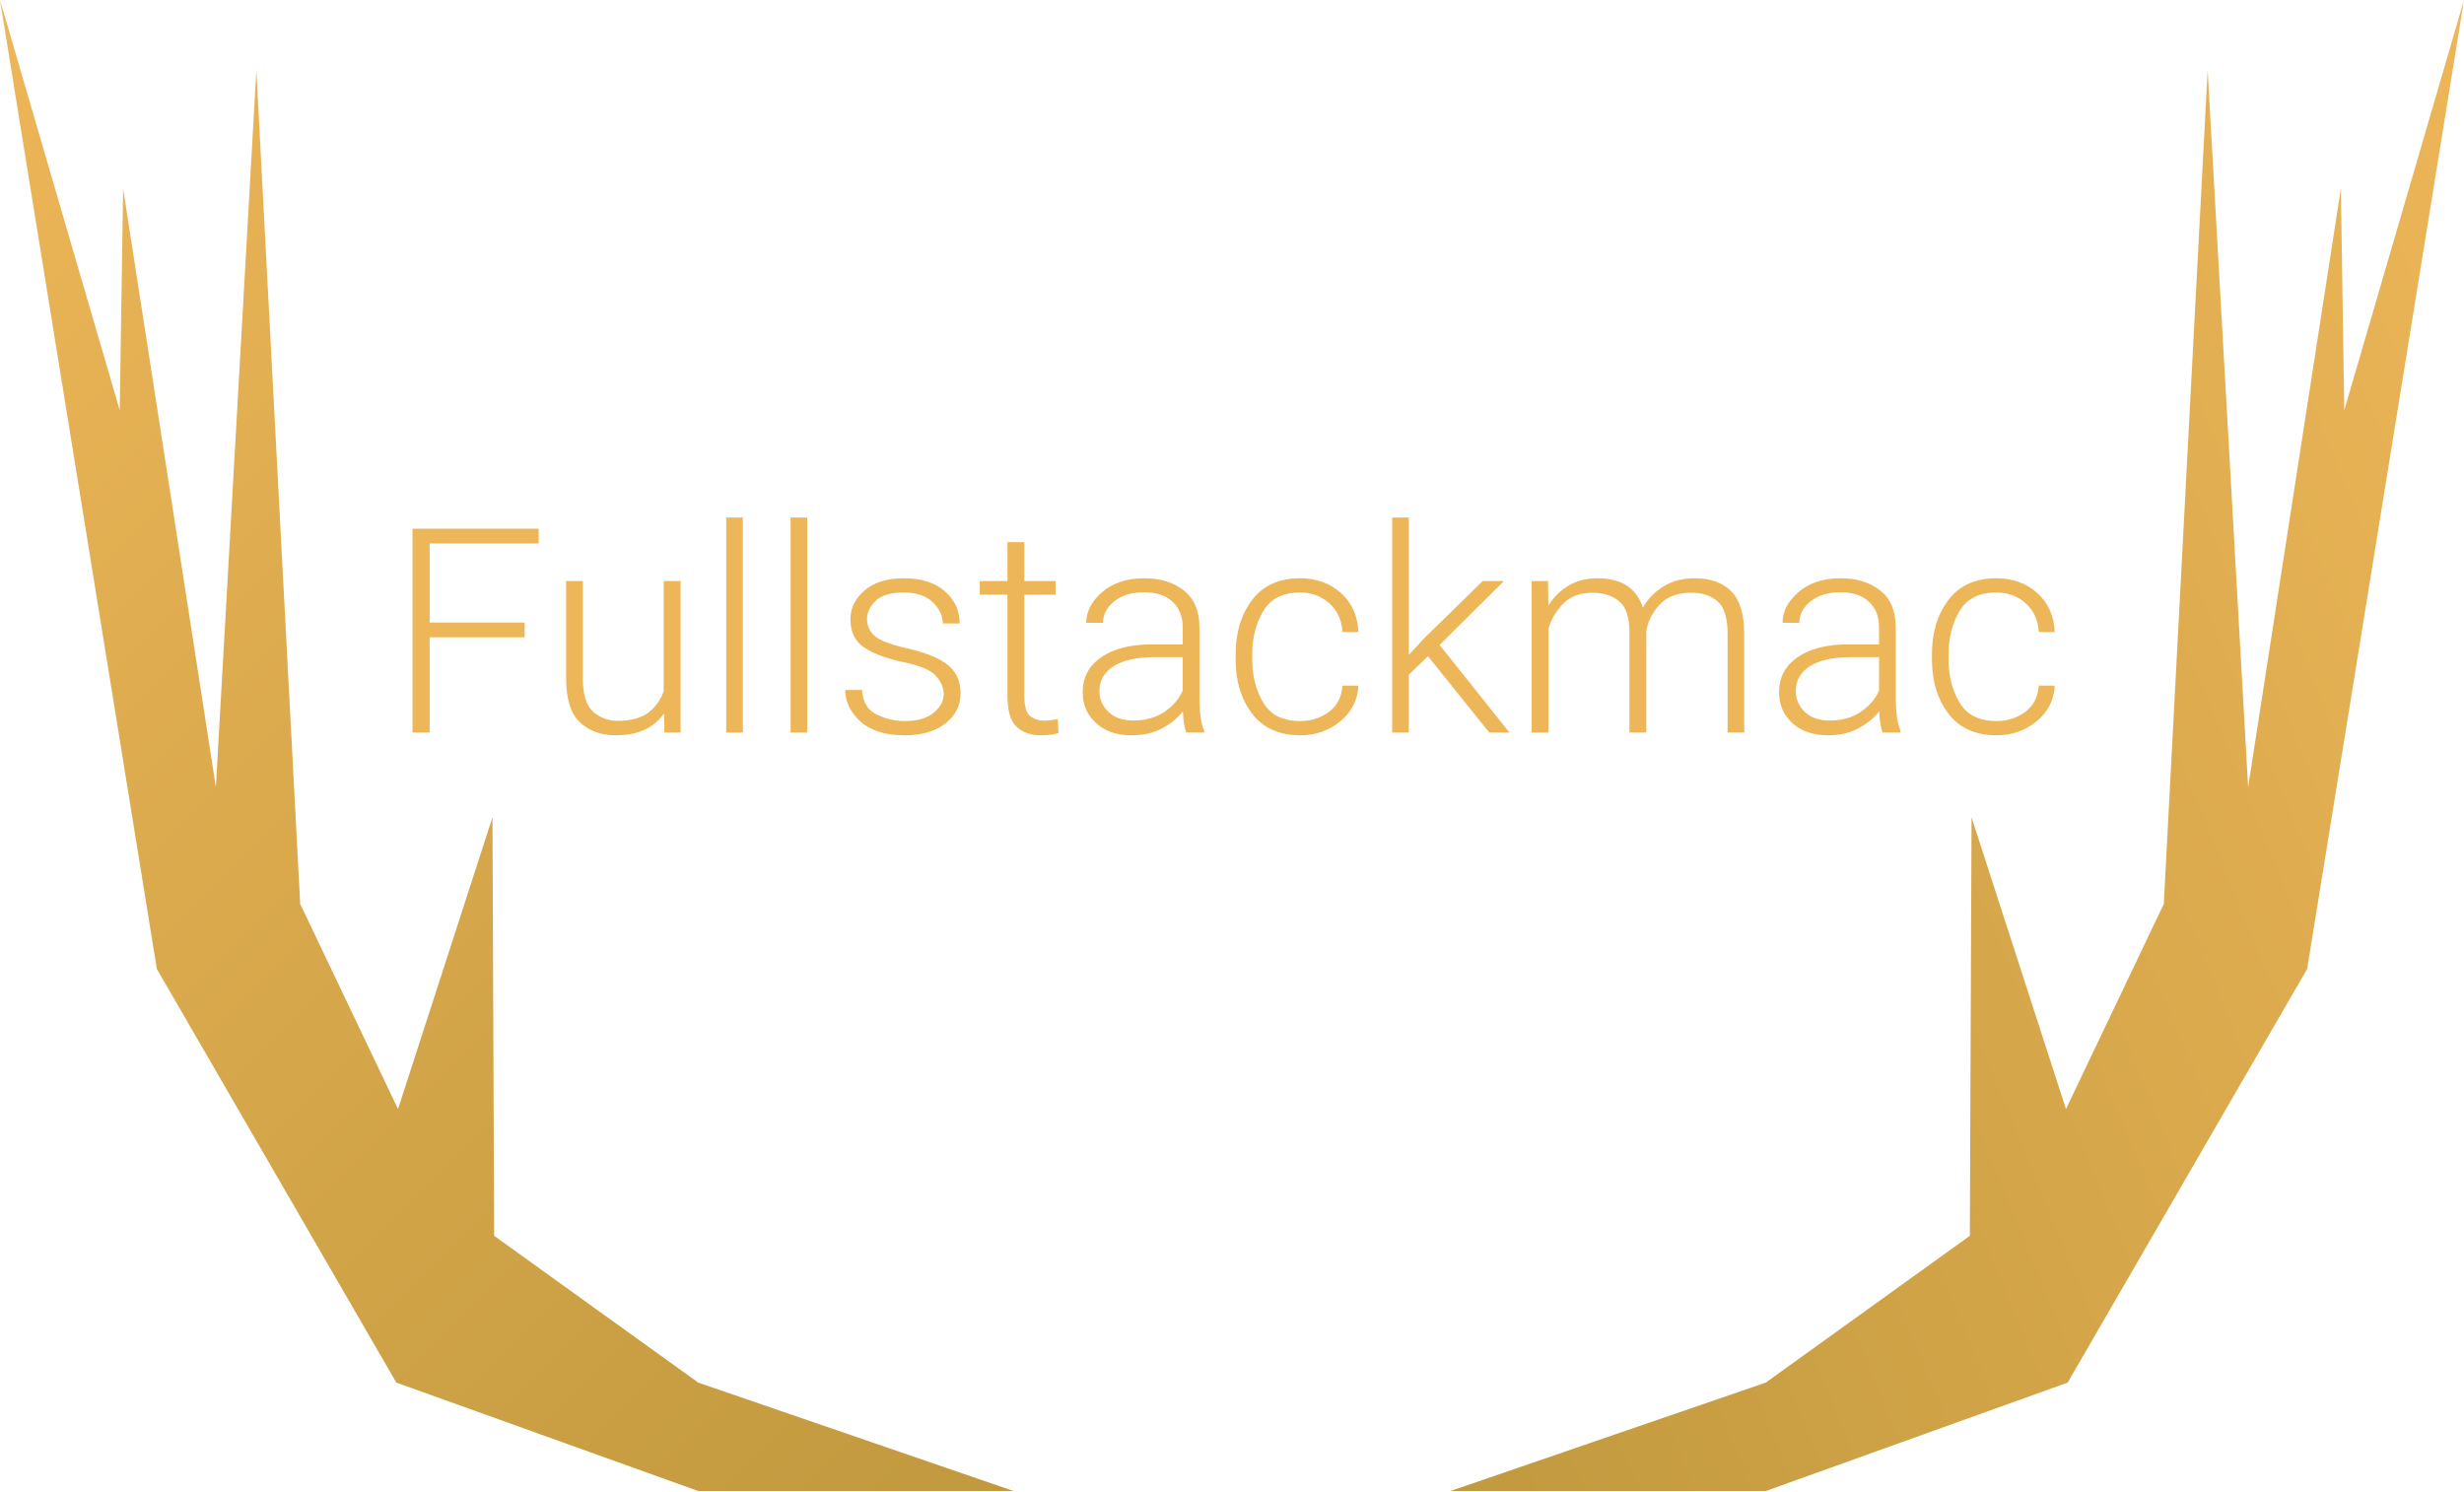
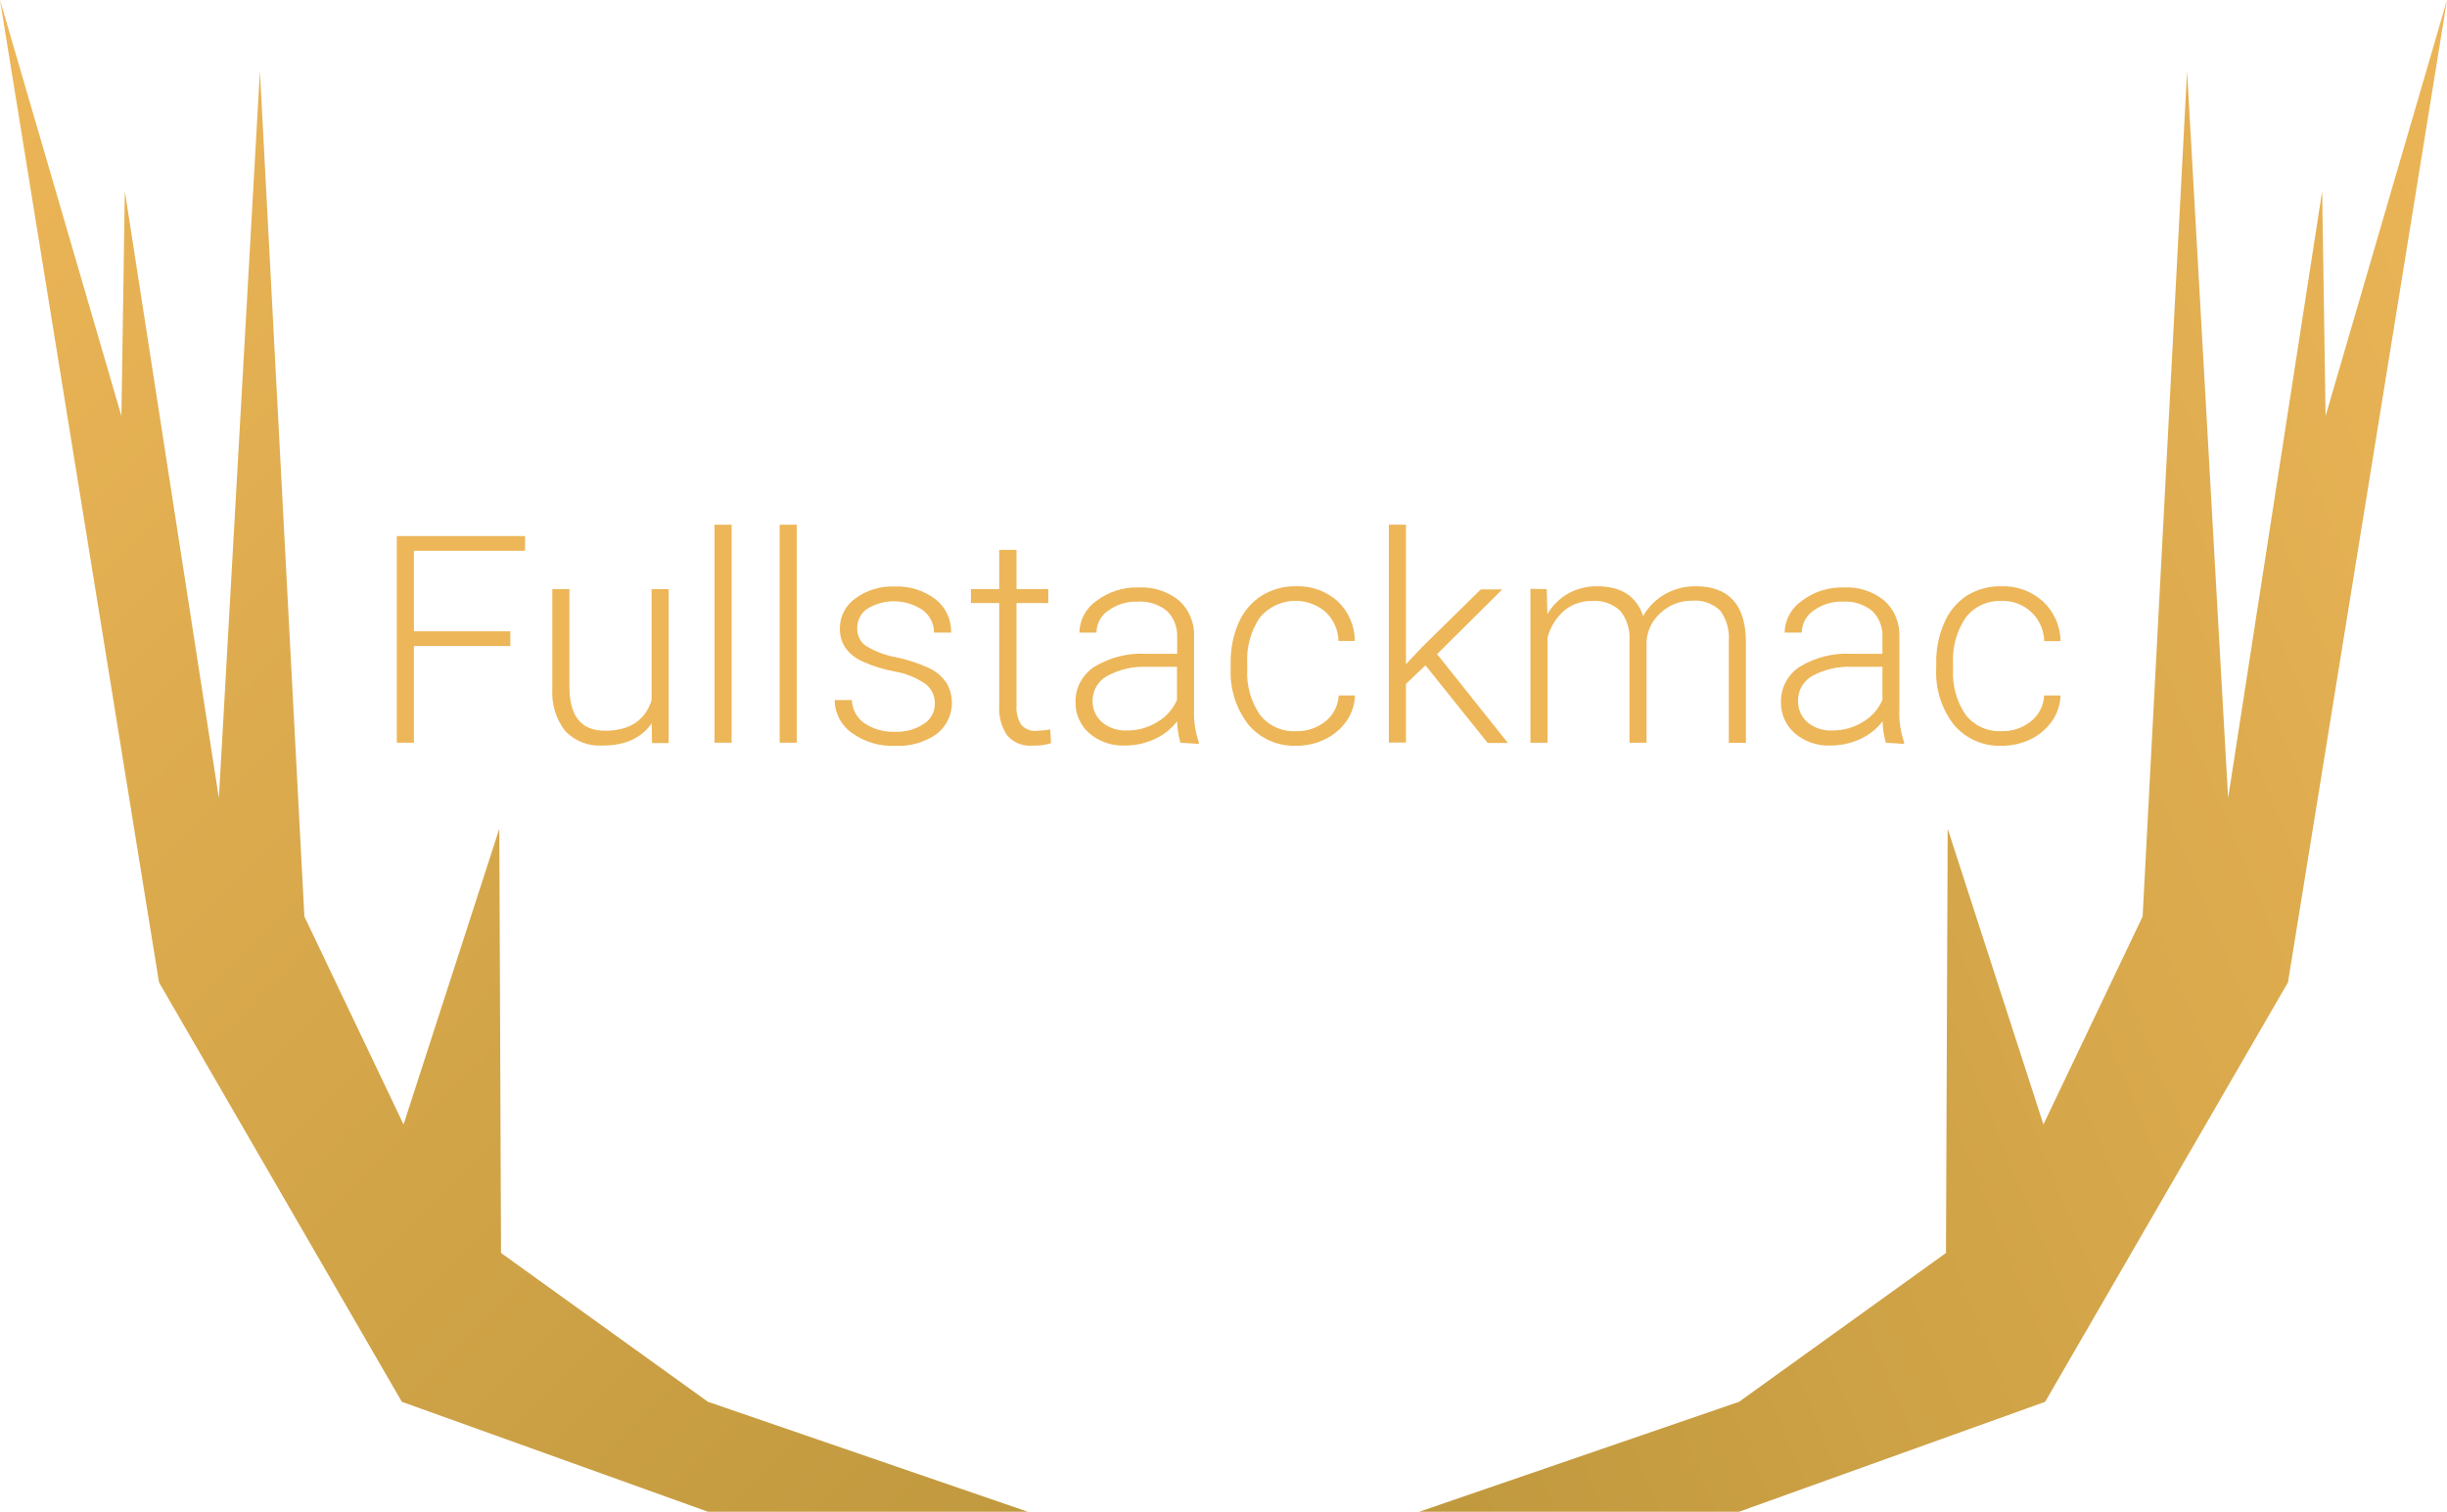
- <svg xmlns="http://www.w3.org/2000/svg" xmlns:xlink="http://www.w3.org/1999/xlink" viewBox="0 0 292.2 176.84">
+ <svg xmlns="http://www.w3.org/2000/svg" xmlns:xlink="http://www.w3.org/1999/xlink" viewBox="0 0 286.2 176.84">
  <defs>
-     <style>.cls-1{fill:url(#linear-gradient);}.cls-2{fill:url(#linear-gradient-2);}.cls-3{font-size:34px;fill:#edb658;font-family:Roboto-Light, Roboto;font-weight:300;}.cls-4{letter-spacing:-0.01em;}</style>
+     <style>.cls-1{fill:url(#linear-gradient);}.cls-2{fill:url(#linear-gradient-2);}.cls-3{fill:#edb658;}</style>
    <linearGradient id="linear-gradient" x1="-23.72" y1="23.72" x2="124.8" y2="172.24" gradientUnits="userSpaceOnUse">
      <stop offset="0.01" stop-color="#edb658" />
      <stop offset="1" stop-color="#c1993e" />
    </linearGradient>
-     <linearGradient id="linear-gradient-2" x1="-159.01" y1="-12.71" x2="77.74" y2="224.05" gradientTransform="matrix(-0.41, 0, 0, 1, 222.63, 0)" xlink:href="#linear-gradient" />
+     <linearGradient id="linear-gradient-2" x1="-1316.81" y1="-12.71" x2="-1080.05" y2="224.05" gradientTransform="matrix(-0.41, 0, 0, 1, -252.46, 0)" xlink:href="#linear-gradient" />
  </defs>
  <g id="Layer_2" data-name="Layer 2">
    <g id="Layer_1-2" data-name="Layer 1">
      <polygon class="cls-1" points="0 0 18.6 114.92 47 163.98 82.8 176.84 120.2 176.84 82.8 163.98 58.6 146.57 58.4 96.94 47.2 131.54 35.6 107.21 30.4 8.31 25.6 93.36 14.6 22.35 14.2 48.66 0 0" />
-       <polygon class="cls-2" points="292.2 0 273.6 114.92 245.2 163.98 209.4 176.84 172 176.84 209.4 163.98 233.6 146.57 233.8 96.94 245 131.54 256.6 107.21 261.8 8.31 266.6 93.36 277.6 22.35 278 48.66 292.2 0" />
-       <text class="cls-3" transform="translate(45.84 86.88)">
-         <tspan class="cls-4">F</tspan>
-         <tspan x="18.76" y="0">ullstackmac</tspan>
-       </text>
+       <polygon class="cls-2" points="286.2 0 267.6 114.92 239.2 163.98 203.4 176.84 166 176.84 203.4 163.98 227.6 146.57 227.8 96.94 239 131.54 250.6 107.21 255.8 8.31 260.6 93.36 271.6 22.35 272 48.66 286.2 0" />
+       <path class="cls-3" d="M59.69,75.57H48.41V86.88h-2V62.71h15v1.72H48.41v9.42H59.69Z" />
+       <path class="cls-3" d="M76.22,84.6q-1.78,2.61-5.73,2.61a5.55,5.55,0,0,1-4.36-1.67A7.28,7.28,0,0,1,64.6,80.6V68.92h2V80.35q0,5.13,4.15,5.13c2.87,0,4.7-1.19,5.46-3.56v-13h2v18H76.26Z" />
+       <path class="cls-3" d="M85.57,86.88h-2V61.38h2Z" />
+       <path class="cls-3" d="M93.19,86.88h-2V61.38h2Z" />
+       <path class="cls-3" d="M109.34,82.31a2.81,2.81,0,0,0-1.19-2.37,9,9,0,0,0-3.57-1.4,16,16,0,0,1-3.71-1.17,4.85,4.85,0,0,1-2-1.6,4,4,0,0,1-.64-2.29A4.25,4.25,0,0,1,100.05,70a7.18,7.18,0,0,1,4.54-1.39,7.41,7.41,0,0,1,4.83,1.49A4.77,4.77,0,0,1,111.24,74h-2a3.22,3.22,0,0,0-1.32-2.63,6,6,0,0,0-6.47-.17,2.7,2.7,0,0,0-1.19,2.27,2.45,2.45,0,0,0,1,2.08,10.54,10.54,0,0,0,3.6,1.35,17.3,17.3,0,0,1,3.92,1.31,5.12,5.12,0,0,1,1.93,1.68,4.62,4.62,0,0,1-1.2,6,7.82,7.82,0,0,1-4.79,1.36,8.07,8.07,0,0,1-5.09-1.52,4.67,4.67,0,0,1-2-3.84h2a3.45,3.45,0,0,0,1.47,2.71,6,6,0,0,0,3.58,1,5.63,5.63,0,0,0,3.35-.91A2.73,2.73,0,0,0,109.34,82.31Z" />
+       <path class="cls-3" d="M118.89,64.32v4.6h3.72v1.62h-3.72v12a3.72,3.72,0,0,0,.54,2.22,2.08,2.08,0,0,0,1.8.73,12.2,12.2,0,0,0,1.61-.16l.08,1.61a6.39,6.39,0,0,1-2.12.28,3.51,3.51,0,0,1-3-1.19,5.57,5.57,0,0,1-.93-3.49v-12h-3.31V68.92h3.31v-4.6Z" />
+       <path class="cls-3" d="M138.06,86.88a9.62,9.62,0,0,1-.38-2.51,6.88,6.88,0,0,1-2.66,2.1,8.23,8.23,0,0,1-3.43.74,6,6,0,0,1-4.19-1.44,4.72,4.72,0,0,1-1.61-3.66A4.82,4.82,0,0,1,128,78a10.53,10.53,0,0,1,6.08-1.52h3.6v-2a4,4,0,0,0-1.18-3,4.94,4.94,0,0,0-3.46-1.1,5.47,5.47,0,0,0-3.44,1.06,3.15,3.15,0,0,0-1.36,2.56l-2,0a4.63,4.63,0,0,1,2-3.71,7.71,7.71,0,0,1,4.9-1.57,7,7,0,0,1,4.74,1.51,5.4,5.4,0,0,1,1.78,4.19v8.5a10.41,10.41,0,0,0,.55,3.9v.2Zm-6.24-1.43a6.66,6.66,0,0,0,3.56-1,5.6,5.6,0,0,0,2.28-2.57V78h-3.55a9,9,0,0,0-4.65,1.09,3.27,3.27,0,0,0-1.67,2.9,3.21,3.21,0,0,0,1.12,2.51A4.23,4.23,0,0,0,131.82,85.45Z" />
+       <path class="cls-3" d="M151.58,85.53a5.22,5.22,0,0,0,3.47-1.17,4.08,4.08,0,0,0,1.52-3h1.91a5.58,5.58,0,0,1-1,3,6.5,6.5,0,0,1-2.51,2.12,7.59,7.59,0,0,1-3.36.76A7,7,0,0,1,146,84.75a10,10,0,0,1-2.06-6.6v-.6a11.23,11.23,0,0,1,.93-4.7,7.12,7.12,0,0,1,2.66-3.15,7.38,7.38,0,0,1,4.06-1.12,6.94,6.94,0,0,1,4.87,1.76,6.44,6.44,0,0,1,2,4.64h-1.91a4.85,4.85,0,0,0-1.52-3.41,5.43,5.43,0,0,0-7.67.65,8.79,8.79,0,0,0-1.48,5.45v.58a8.6,8.6,0,0,0,1.48,5.36A5,5,0,0,0,151.58,85.53Z" />
+       <path class="cls-3" d="M166.72,77.83,164.44,80v6.86h-2V61.38h2V77.7l1.88-2,6.87-6.75h2.51l-7.62,7.57,8.28,10.39H174Z" />
+       <path class="cls-3" d="M180.91,68.92l.07,2.92a6.53,6.53,0,0,1,2.49-2.44,6.83,6.83,0,0,1,3.32-.82c2.83,0,4.63,1.17,5.39,3.49a6.73,6.73,0,0,1,2.58-2.58,7.16,7.16,0,0,1,3.55-.91q5.77,0,5.89,6.31v12h-2V75a5.37,5.37,0,0,0-1-3.57,4.23,4.23,0,0,0-3.32-1.16,5.24,5.24,0,0,0-3.62,1.39A4.88,4.88,0,0,0,192.58,75V86.88h-2v-12a4.87,4.87,0,0,0-1.09-3.44,4.31,4.31,0,0,0-3.29-1.14A5,5,0,0,0,183,71.38a6.38,6.38,0,0,0-2,3.18V86.88h-2v-18Z" />
+       <path class="cls-3" d="M220.57,86.88a9.62,9.62,0,0,1-.38-2.51,6.88,6.88,0,0,1-2.66,2.1,8.23,8.23,0,0,1-3.43.74,6,6,0,0,1-4.19-1.44,4.72,4.72,0,0,1-1.61-3.66A4.82,4.82,0,0,1,210.49,78a10.53,10.53,0,0,1,6.08-1.52h3.6v-2a4,4,0,0,0-1.18-3,4.94,4.94,0,0,0-3.46-1.1,5.47,5.47,0,0,0-3.44,1.06,3.15,3.15,0,0,0-1.36,2.56l-2,0a4.63,4.63,0,0,1,2-3.71,7.71,7.71,0,0,1,4.9-1.57,6.92,6.92,0,0,1,4.73,1.51,5.37,5.37,0,0,1,1.79,4.19v8.5a10.41,10.41,0,0,0,.55,3.9v.2Zm-6.24-1.43a6.66,6.66,0,0,0,3.56-1,5.6,5.6,0,0,0,2.28-2.57V78h-3.55A9,9,0,0,0,212,79.05,3.27,3.27,0,0,0,210.3,82a3.21,3.21,0,0,0,1.12,2.51A4.23,4.23,0,0,0,214.33,85.45Z" />
+       <path class="cls-3" d="M234.09,85.53a5.22,5.22,0,0,0,3.47-1.17,4.08,4.08,0,0,0,1.52-3H241a5.58,5.58,0,0,1-1,3,6.5,6.5,0,0,1-2.51,2.12,7.59,7.59,0,0,1-3.36.76,7,7,0,0,1-5.61-2.46,10,10,0,0,1-2.06-6.6v-.6a11.23,11.23,0,0,1,.93-4.7A7.12,7.12,0,0,1,230,69.7a7.38,7.38,0,0,1,4.06-1.12,6.94,6.94,0,0,1,4.87,1.76A6.44,6.44,0,0,1,241,75h-1.91a4.8,4.8,0,0,0-5-4.7,5,5,0,0,0-4.18,1.94,8.79,8.79,0,0,0-1.48,5.45v.58a8.6,8.6,0,0,0,1.48,5.36A5,5,0,0,0,234.09,85.53Z" />
    </g>
  </g>
</svg>
